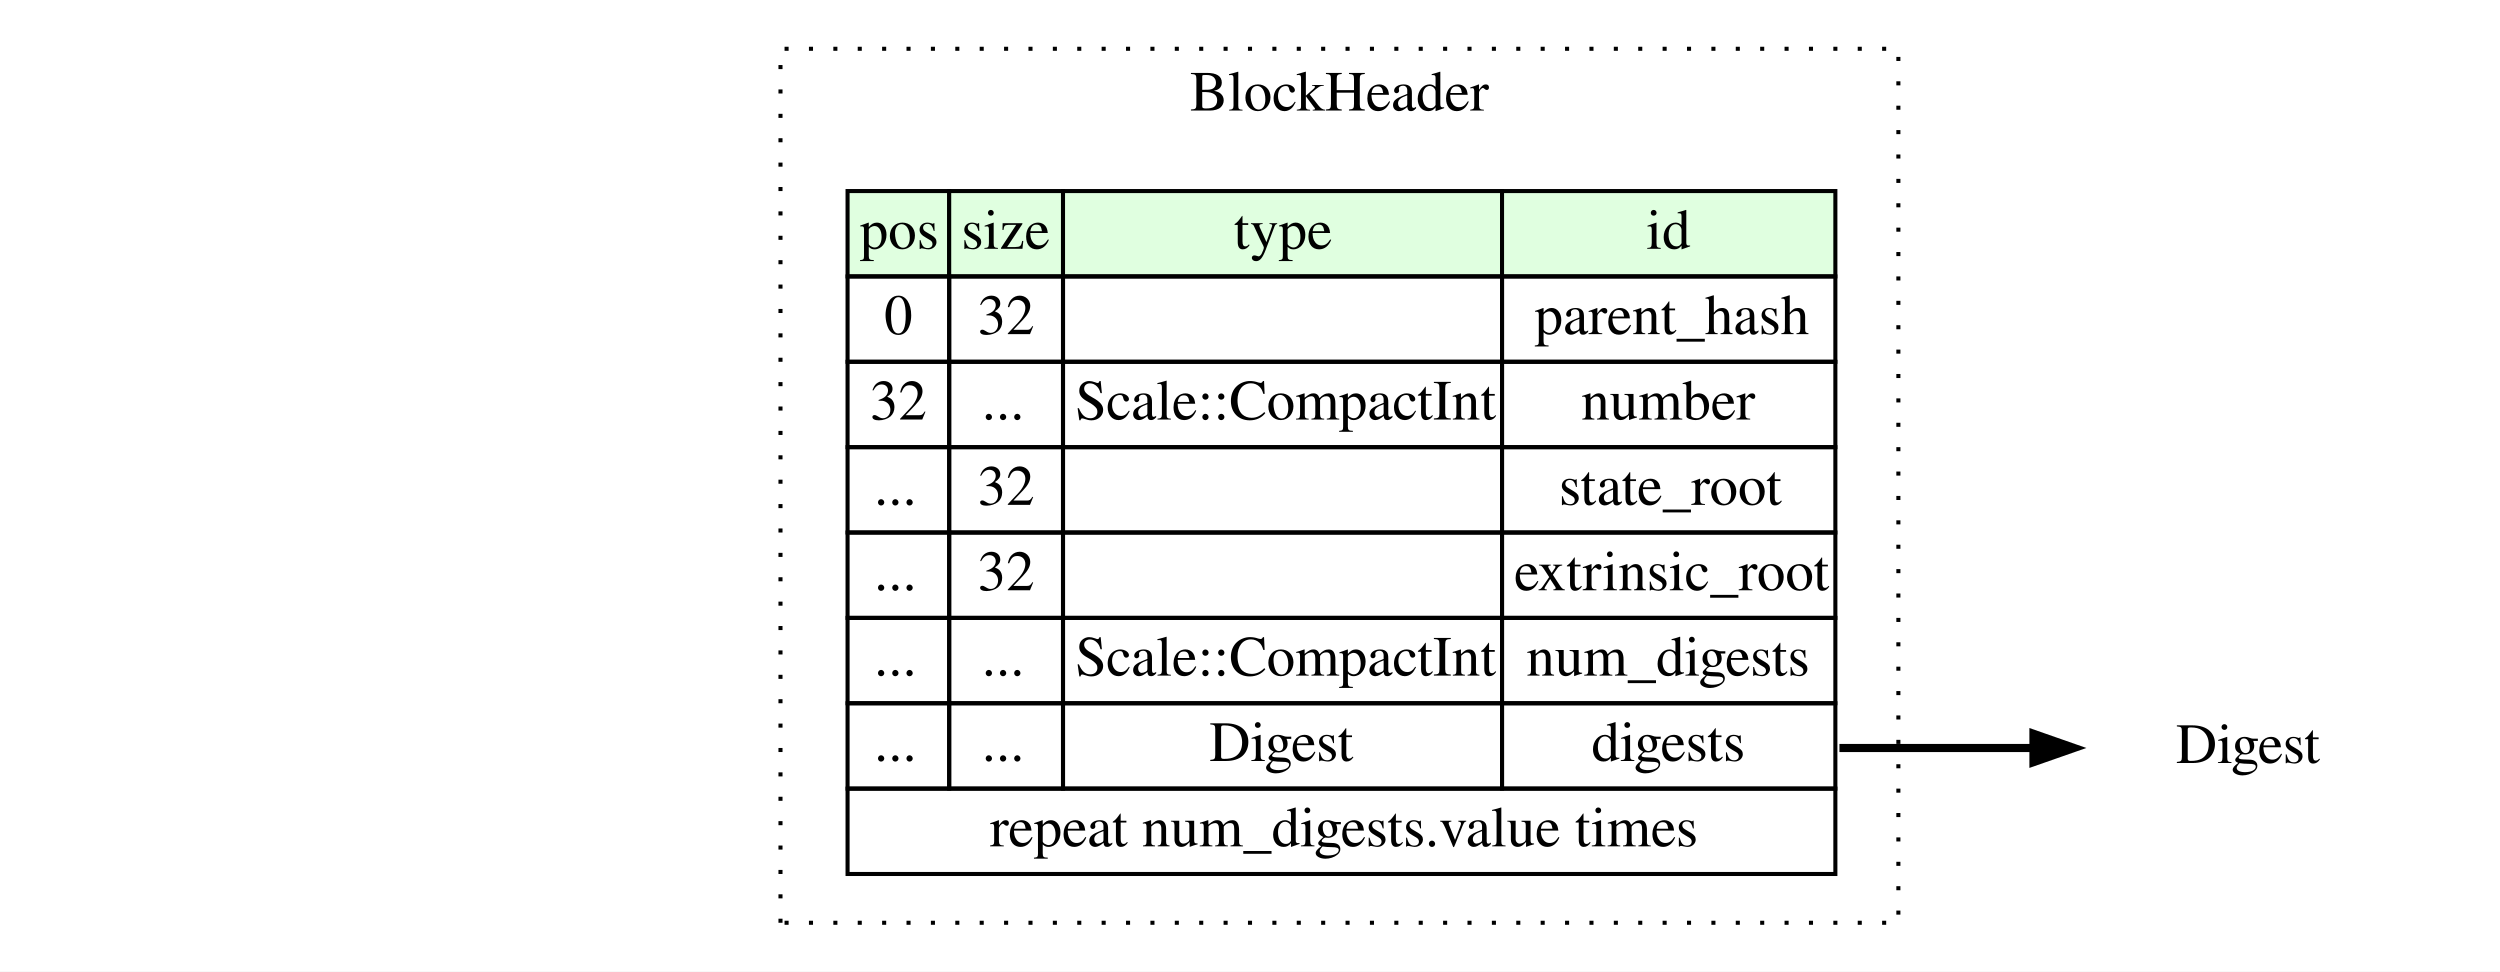
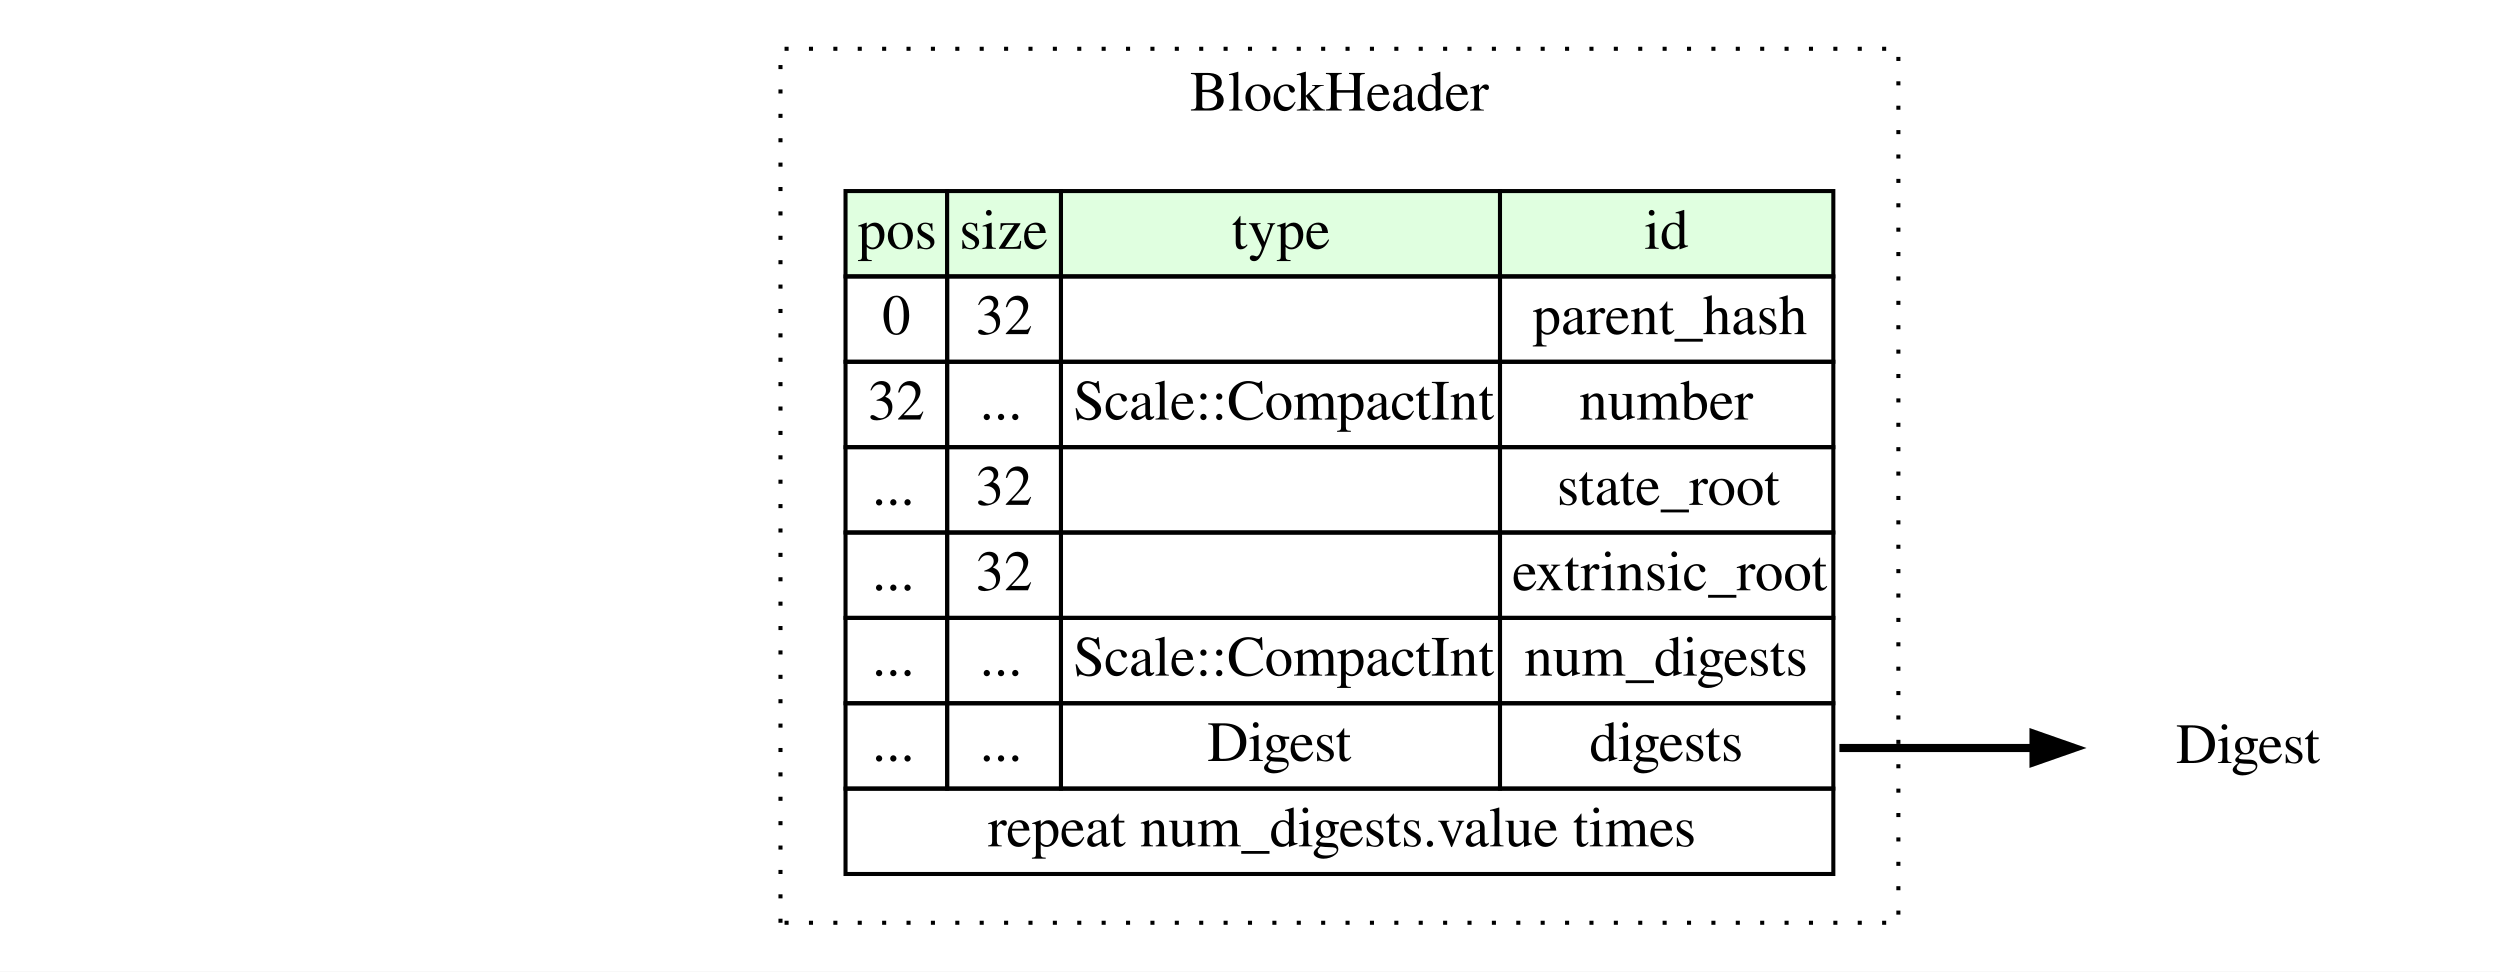
<svg xmlns="http://www.w3.org/2000/svg" xmlns:xlink="http://www.w3.org/1999/xlink" width="615pt" height="239pt" viewBox="0.00 0.00 615.00 239.00">
  <g id="graph0" class="graph" transform="scale(1 1) rotate(0) translate(4 235)">
    <polygon fill="white" stroke="none" points="-4,4 -4,-235 611,-235 611,4 -4,4" />
    <g id="clust1" class="cluster">
      <polygon fill="none" stroke="black" stroke-dasharray="1,5" points="188,-8 188,-223 463,-223 463,-8 188,-8" />
      <text text-anchor="middle" x="325.5" y="-207.8" font-family="Times,serif" font-size="14.00">BlockHeader</text>
    </g>
    <g id="node1" class="node">
-       <polygon fill="#e0ffe0" stroke="none" points="204.5,-167 204.5,-188 229.5,-188 229.5,-167 204.5,-167" />
-       <polygon fill="none" stroke="black" points="204.5,-167 204.5,-188 229.5,-188 229.5,-167 204.5,-167" />
-       <text text-anchor="start" x="207.5" y="-173.8" font-family="Times,serif" font-size="14.00">pos</text>
-       <polygon fill="#e0ffe0" stroke="none" points="229.5,-167 229.5,-188 257.5,-188 257.5,-167 229.5,-167" />
-       <polygon fill="none" stroke="black" points="229.5,-167 229.5,-188 257.5,-188 257.5,-167 229.5,-167" />
-       <text text-anchor="start" x="232.5" y="-173.8" font-family="Times,serif" font-size="14.00">size</text>
-       <polygon fill="#e0ffe0" stroke="none" points="257.5,-167 257.5,-188 365.5,-188 365.5,-167 257.5,-167" />
-       <polygon fill="none" stroke="black" points="257.5,-167 257.5,-188 365.5,-188 365.5,-167 257.5,-167" />
-       <text text-anchor="start" x="299.5" y="-173.8" font-family="Times,serif" font-size="14.00">type</text>
-       <polygon fill="#e0ffe0" stroke="none" points="365.5,-167 365.5,-188 447.5,-188 447.5,-167 365.5,-167" />
-       <polygon fill="none" stroke="black" points="365.5,-167 365.5,-188 447.5,-188 447.5,-167 365.5,-167" />
-       <text text-anchor="start" x="401" y="-173.8" font-family="Times,serif" font-size="14.00">id</text>
-       <polygon fill="none" stroke="black" points="204.5,-146 204.5,-167 229.5,-167 229.5,-146 204.5,-146" />
-       <text text-anchor="start" x="213.5" y="-152.8" font-family="Times,serif" font-size="14.00">0</text>
-       <polygon fill="none" stroke="black" points="229.5,-146 229.5,-167 257.5,-167 257.5,-146 229.5,-146" />
-       <text text-anchor="start" x="236.5" y="-152.8" font-family="Times,serif" font-size="14.00">32</text>
-       <polygon fill="none" stroke="black" points="257.5,-146 257.5,-167 365.5,-167 365.5,-146 257.5,-146" />
-       <polygon fill="none" stroke="black" points="365.5,-146 365.5,-167 447.5,-167 447.5,-146 365.5,-146" />
-       <text text-anchor="start" x="373.5" y="-152.8" font-family="Times,serif" font-size="14.00">parent_hash</text>
-       <polygon fill="none" stroke="black" points="204.5,-125 204.5,-146 229.5,-146 229.5,-125 204.5,-125" />
-       <text text-anchor="start" x="210" y="-131.8" font-family="Times,serif" font-size="14.00">32</text>
-       <polygon fill="none" stroke="black" points="229.5,-125 229.5,-146 257.5,-146 257.5,-125 229.5,-125" />
-       <text text-anchor="start" x="237.5" y="-131.8" font-family="Times,serif" font-size="14.00">...</text>
-       <polygon fill="none" stroke="black" points="257.5,-125 257.5,-146 365.5,-146 365.5,-125 257.5,-125" />
-       <text text-anchor="start" x="260.5" y="-131.8" font-family="Times,serif" font-size="14.00">Scale::CompactInt</text>
-       <polygon fill="none" stroke="black" points="365.5,-125 365.5,-146 447.5,-146 447.5,-125 365.5,-125" />
-       <text text-anchor="start" x="385" y="-131.8" font-family="Times,serif" font-size="14.00">number</text>
-       <polygon fill="none" stroke="black" points="204.5,-104 204.5,-125 229.5,-125 229.5,-104 204.5,-104" />
-       <text text-anchor="start" x="211" y="-110.8" font-family="Times,serif" font-size="14.00">...</text>
-       <polygon fill="none" stroke="black" points="229.5,-104 229.5,-125 257.5,-125 257.5,-104 229.5,-104" />
-       <text text-anchor="start" x="236.5" y="-110.8" font-family="Times,serif" font-size="14.00">32</text>
-       <polygon fill="none" stroke="black" points="257.5,-104 257.5,-125 365.5,-125 365.5,-104 257.5,-104" />
-       <polygon fill="none" stroke="black" points="365.5,-104 365.5,-125 447.5,-125 447.5,-104 365.5,-104" />
-       <text text-anchor="start" x="379.5" y="-110.8" font-family="Times,serif" font-size="14.00">state_root</text>
-       <polygon fill="none" stroke="black" points="204.5,-83 204.5,-104 229.5,-104 229.5,-83 204.5,-83" />
-       <text text-anchor="start" x="211" y="-89.8" font-family="Times,serif" font-size="14.00">...</text>
-       <polygon fill="none" stroke="black" points="229.5,-83 229.5,-104 257.5,-104 257.5,-83 229.5,-83" />
-       <text text-anchor="start" x="236.5" y="-89.8" font-family="Times,serif" font-size="14.00">32</text>
-       <polygon fill="none" stroke="black" points="257.5,-83 257.5,-104 365.5,-104 365.5,-83 257.5,-83" />
-       <polygon fill="none" stroke="black" points="365.5,-83 365.5,-104 447.5,-104 447.5,-83 365.5,-83" />
-       <text text-anchor="start" x="368.5" y="-89.8" font-family="Times,serif" font-size="14.00">extrinsic_root</text>
-       <polygon fill="none" stroke="black" points="204.5,-62 204.5,-83 229.5,-83 229.5,-62 204.5,-62" />
-       <text text-anchor="start" x="211" y="-68.8" font-family="Times,serif" font-size="14.00">...</text>
-       <polygon fill="none" stroke="black" points="229.5,-62 229.5,-83 257.5,-83 257.5,-62 229.5,-62" />
-       <text text-anchor="start" x="237.5" y="-68.8" font-family="Times,serif" font-size="14.00">...</text>
-       <polygon fill="none" stroke="black" points="257.5,-62 257.5,-83 365.5,-83 365.5,-62 257.5,-62" />
-       <text text-anchor="start" x="260.5" y="-68.8" font-family="Times,serif" font-size="14.00">Scale::CompactInt</text>
-       <polygon fill="none" stroke="black" points="365.5,-62 365.5,-83 447.5,-83 447.5,-62 365.5,-62" />
-       <text text-anchor="start" x="371.5" y="-68.8" font-family="Times,serif" font-size="14.00">num_digests</text>
-       <polygon fill="none" stroke="black" points="204.5,-41 204.5,-62 229.5,-62 229.5,-41 204.5,-41" />
-       <text text-anchor="start" x="211" y="-47.8" font-family="Times,serif" font-size="14.00">...</text>
-       <polygon fill="none" stroke="black" points="229.5,-41 229.5,-62 257.5,-62 257.5,-41 229.5,-41" />
-       <text text-anchor="start" x="237.5" y="-47.8" font-family="Times,serif" font-size="14.00">...</text>
-       <polygon fill="none" stroke="black" points="257.5,-41 257.5,-62 365.5,-62 365.5,-41 257.5,-41" />
-       <text text-anchor="start" x="293.5" y="-47.8" font-family="Times,serif" font-size="14.00">Digest</text>
-       <polygon fill="none" stroke="black" points="365.5,-41 365.5,-62 447.5,-62 447.5,-41 365.5,-41" />
-       <text text-anchor="start" x="387.5" y="-47.8" font-family="Times,serif" font-size="14.00">digests</text>
-       <polygon fill="none" stroke="black" points="204.5,-20 204.5,-41 447.5,-41 447.5,-20 204.5,-20" />
-       <text text-anchor="start" x="239.5" y="-26.8" font-family="Times,serif" font-size="14.00">repeat num_digests.value times</text>
+       <polygon fill="#e0ffe0" stroke="none" points="204,-167 204,-188 229,-188 229,-167 204,-167" />
+       <polygon fill="none" stroke="black" points="204,-167 204,-188 229,-188 229,-167 204,-167" />
+       <text text-anchor="start" x="207" y="-173.8" font-family="Times,serif" font-size="14.00">pos</text>
+       <polygon fill="#e0ffe0" stroke="none" points="229,-167 229,-188 257,-188 257,-167 229,-167" />
+       <polygon fill="none" stroke="black" points="229,-167 229,-188 257,-188 257,-167 229,-167" />
+       <text text-anchor="start" x="232" y="-173.8" font-family="Times,serif" font-size="14.00">size</text>
+       <polygon fill="#e0ffe0" stroke="none" points="257,-167 257,-188 365,-188 365,-167 257,-167" />
+       <polygon fill="none" stroke="black" points="257,-167 257,-188 365,-188 365,-167 257,-167" />
+       <text text-anchor="start" x="299" y="-173.8" font-family="Times,serif" font-size="14.00">type</text>
+       <polygon fill="#e0ffe0" stroke="none" points="365,-167 365,-188 447,-188 447,-167 365,-167" />
+       <polygon fill="none" stroke="black" points="365,-167 365,-188 447,-188 447,-167 365,-167" />
+       <text text-anchor="start" x="400.5" y="-173.8" font-family="Times,serif" font-size="14.00">id</text>
+       <polygon fill="none" stroke="black" points="204,-146 204,-167 229,-167 229,-146 204,-146" />
+       <text text-anchor="start" x="213" y="-152.8" font-family="Times,serif" font-size="14.00">0</text>
+       <polygon fill="none" stroke="black" points="229,-146 229,-167 257,-167 257,-146 229,-146" />
+       <text text-anchor="start" x="236" y="-152.8" font-family="Times,serif" font-size="14.00">32</text>
+       <polygon fill="none" stroke="black" points="257,-146 257,-167 365,-167 365,-146 257,-146" />
+       <polygon fill="none" stroke="black" points="365,-146 365,-167 447,-167 447,-146 365,-146" />
+       <text text-anchor="start" x="373" y="-152.8" font-family="Times,serif" font-size="14.00">parent_hash</text>
+       <polygon fill="none" stroke="black" points="204,-125 204,-146 229,-146 229,-125 204,-125" />
+       <text text-anchor="start" x="209.5" y="-131.8" font-family="Times,serif" font-size="14.00">32</text>
+       <polygon fill="none" stroke="black" points="229,-125 229,-146 257,-146 257,-125 229,-125" />
+       <text text-anchor="start" x="237" y="-131.8" font-family="Times,serif" font-size="14.00">...</text>
+       <polygon fill="none" stroke="black" points="257,-125 257,-146 365,-146 365,-125 257,-125" />
+       <text text-anchor="start" x="260" y="-131.8" font-family="Times,serif" font-size="14.00">Scale::CompactInt</text>
+       <polygon fill="none" stroke="black" points="365,-125 365,-146 447,-146 447,-125 365,-125" />
+       <text text-anchor="start" x="384.5" y="-131.8" font-family="Times,serif" font-size="14.00">number</text>
+       <polygon fill="none" stroke="black" points="204,-104 204,-125 229,-125 229,-104 204,-104" />
+       <text text-anchor="start" x="210.5" y="-110.8" font-family="Times,serif" font-size="14.00">...</text>
+       <polygon fill="none" stroke="black" points="229,-104 229,-125 257,-125 257,-104 229,-104" />
+       <text text-anchor="start" x="236" y="-110.8" font-family="Times,serif" font-size="14.00">32</text>
+       <polygon fill="none" stroke="black" points="257,-104 257,-125 365,-125 365,-104 257,-104" />
+       <polygon fill="none" stroke="black" points="365,-104 365,-125 447,-125 447,-104 365,-104" />
+       <text text-anchor="start" x="379" y="-110.8" font-family="Times,serif" font-size="14.00">state_root</text>
+       <polygon fill="none" stroke="black" points="204,-83 204,-104 229,-104 229,-83 204,-83" />
+       <text text-anchor="start" x="210.5" y="-89.8" font-family="Times,serif" font-size="14.00">...</text>
+       <polygon fill="none" stroke="black" points="229,-83 229,-104 257,-104 257,-83 229,-83" />
+       <text text-anchor="start" x="236" y="-89.8" font-family="Times,serif" font-size="14.00">32</text>
+       <polygon fill="none" stroke="black" points="257,-83 257,-104 365,-104 365,-83 257,-83" />
+       <polygon fill="none" stroke="black" points="365,-83 365,-104 447,-104 447,-83 365,-83" />
+       <text text-anchor="start" x="368" y="-89.8" font-family="Times,serif" font-size="14.00">extrinsic_root</text>
+       <polygon fill="none" stroke="black" points="204,-62 204,-83 229,-83 229,-62 204,-62" />
+       <text text-anchor="start" x="210.5" y="-68.8" font-family="Times,serif" font-size="14.00">...</text>
+       <polygon fill="none" stroke="black" points="229,-62 229,-83 257,-83 257,-62 229,-62" />
+       <text text-anchor="start" x="237" y="-68.8" font-family="Times,serif" font-size="14.00">...</text>
+       <polygon fill="none" stroke="black" points="257,-62 257,-83 365,-83 365,-62 257,-62" />
+       <text text-anchor="start" x="260" y="-68.8" font-family="Times,serif" font-size="14.00">Scale::CompactInt</text>
+       <polygon fill="none" stroke="black" points="365,-62 365,-83 447,-83 447,-62 365,-62" />
+       <text text-anchor="start" x="371" y="-68.8" font-family="Times,serif" font-size="14.00">num_digests</text>
+       <polygon fill="none" stroke="black" points="204,-41 204,-62 229,-62 229,-41 204,-41" />
+       <text text-anchor="start" x="210.5" y="-47.8" font-family="Times,serif" font-size="14.00">...</text>
+       <polygon fill="none" stroke="black" points="229,-41 229,-62 257,-62 257,-41 229,-41" />
+       <text text-anchor="start" x="237" y="-47.8" font-family="Times,serif" font-size="14.00">...</text>
+       <polygon fill="none" stroke="black" points="257,-41 257,-62 365,-62 365,-41 257,-41" />
+       <text text-anchor="start" x="293" y="-47.8" font-family="Times,serif" font-size="14.00">Digest</text>
+       <polygon fill="none" stroke="black" points="365,-41 365,-62 447,-62 447,-41 365,-41" />
+       <text text-anchor="start" x="387" y="-47.8" font-family="Times,serif" font-size="14.00">digests</text>
+       <polygon fill="none" stroke="black" points="204,-20 204,-41 447,-41 447,-20 204,-20" />
+       <text text-anchor="start" x="239" y="-26.8" font-family="Times,serif" font-size="14.00">repeat num_digests.value times</text>
    </g>
    <g id="node3" class="node">
      <text text-anchor="middle" x="549" y="-47.3" font-family="Times,serif" font-size="14.00">
        <a xlink:href="chap-state#img-digest" xlink:title="Digest">
                Digest
              </a>
      </text>
    </g>
    <g id="edge3" class="edge">
-       <path fill="none" stroke="black" stroke-width="2" d="M448.5,-51C464.62,-51 482.22,-51 498.07,-51" />
-       <polygon fill="black" stroke="black" stroke-width="2" points="496.23,-54.5 506.23,-51 496.23,-47.5 496.23,-54.5" />
+       <path fill="none" stroke="black" stroke-width="2" d="M448.5,-51C464.78,-51 482.56,-51 498.53,-51" />
+       <polygon fill="black" stroke="black" stroke-width="2" points="496.25,-54.5 506.25,-51 496.25,-47.5 496.25,-54.5" />
    </g>
  </g>
</svg>
